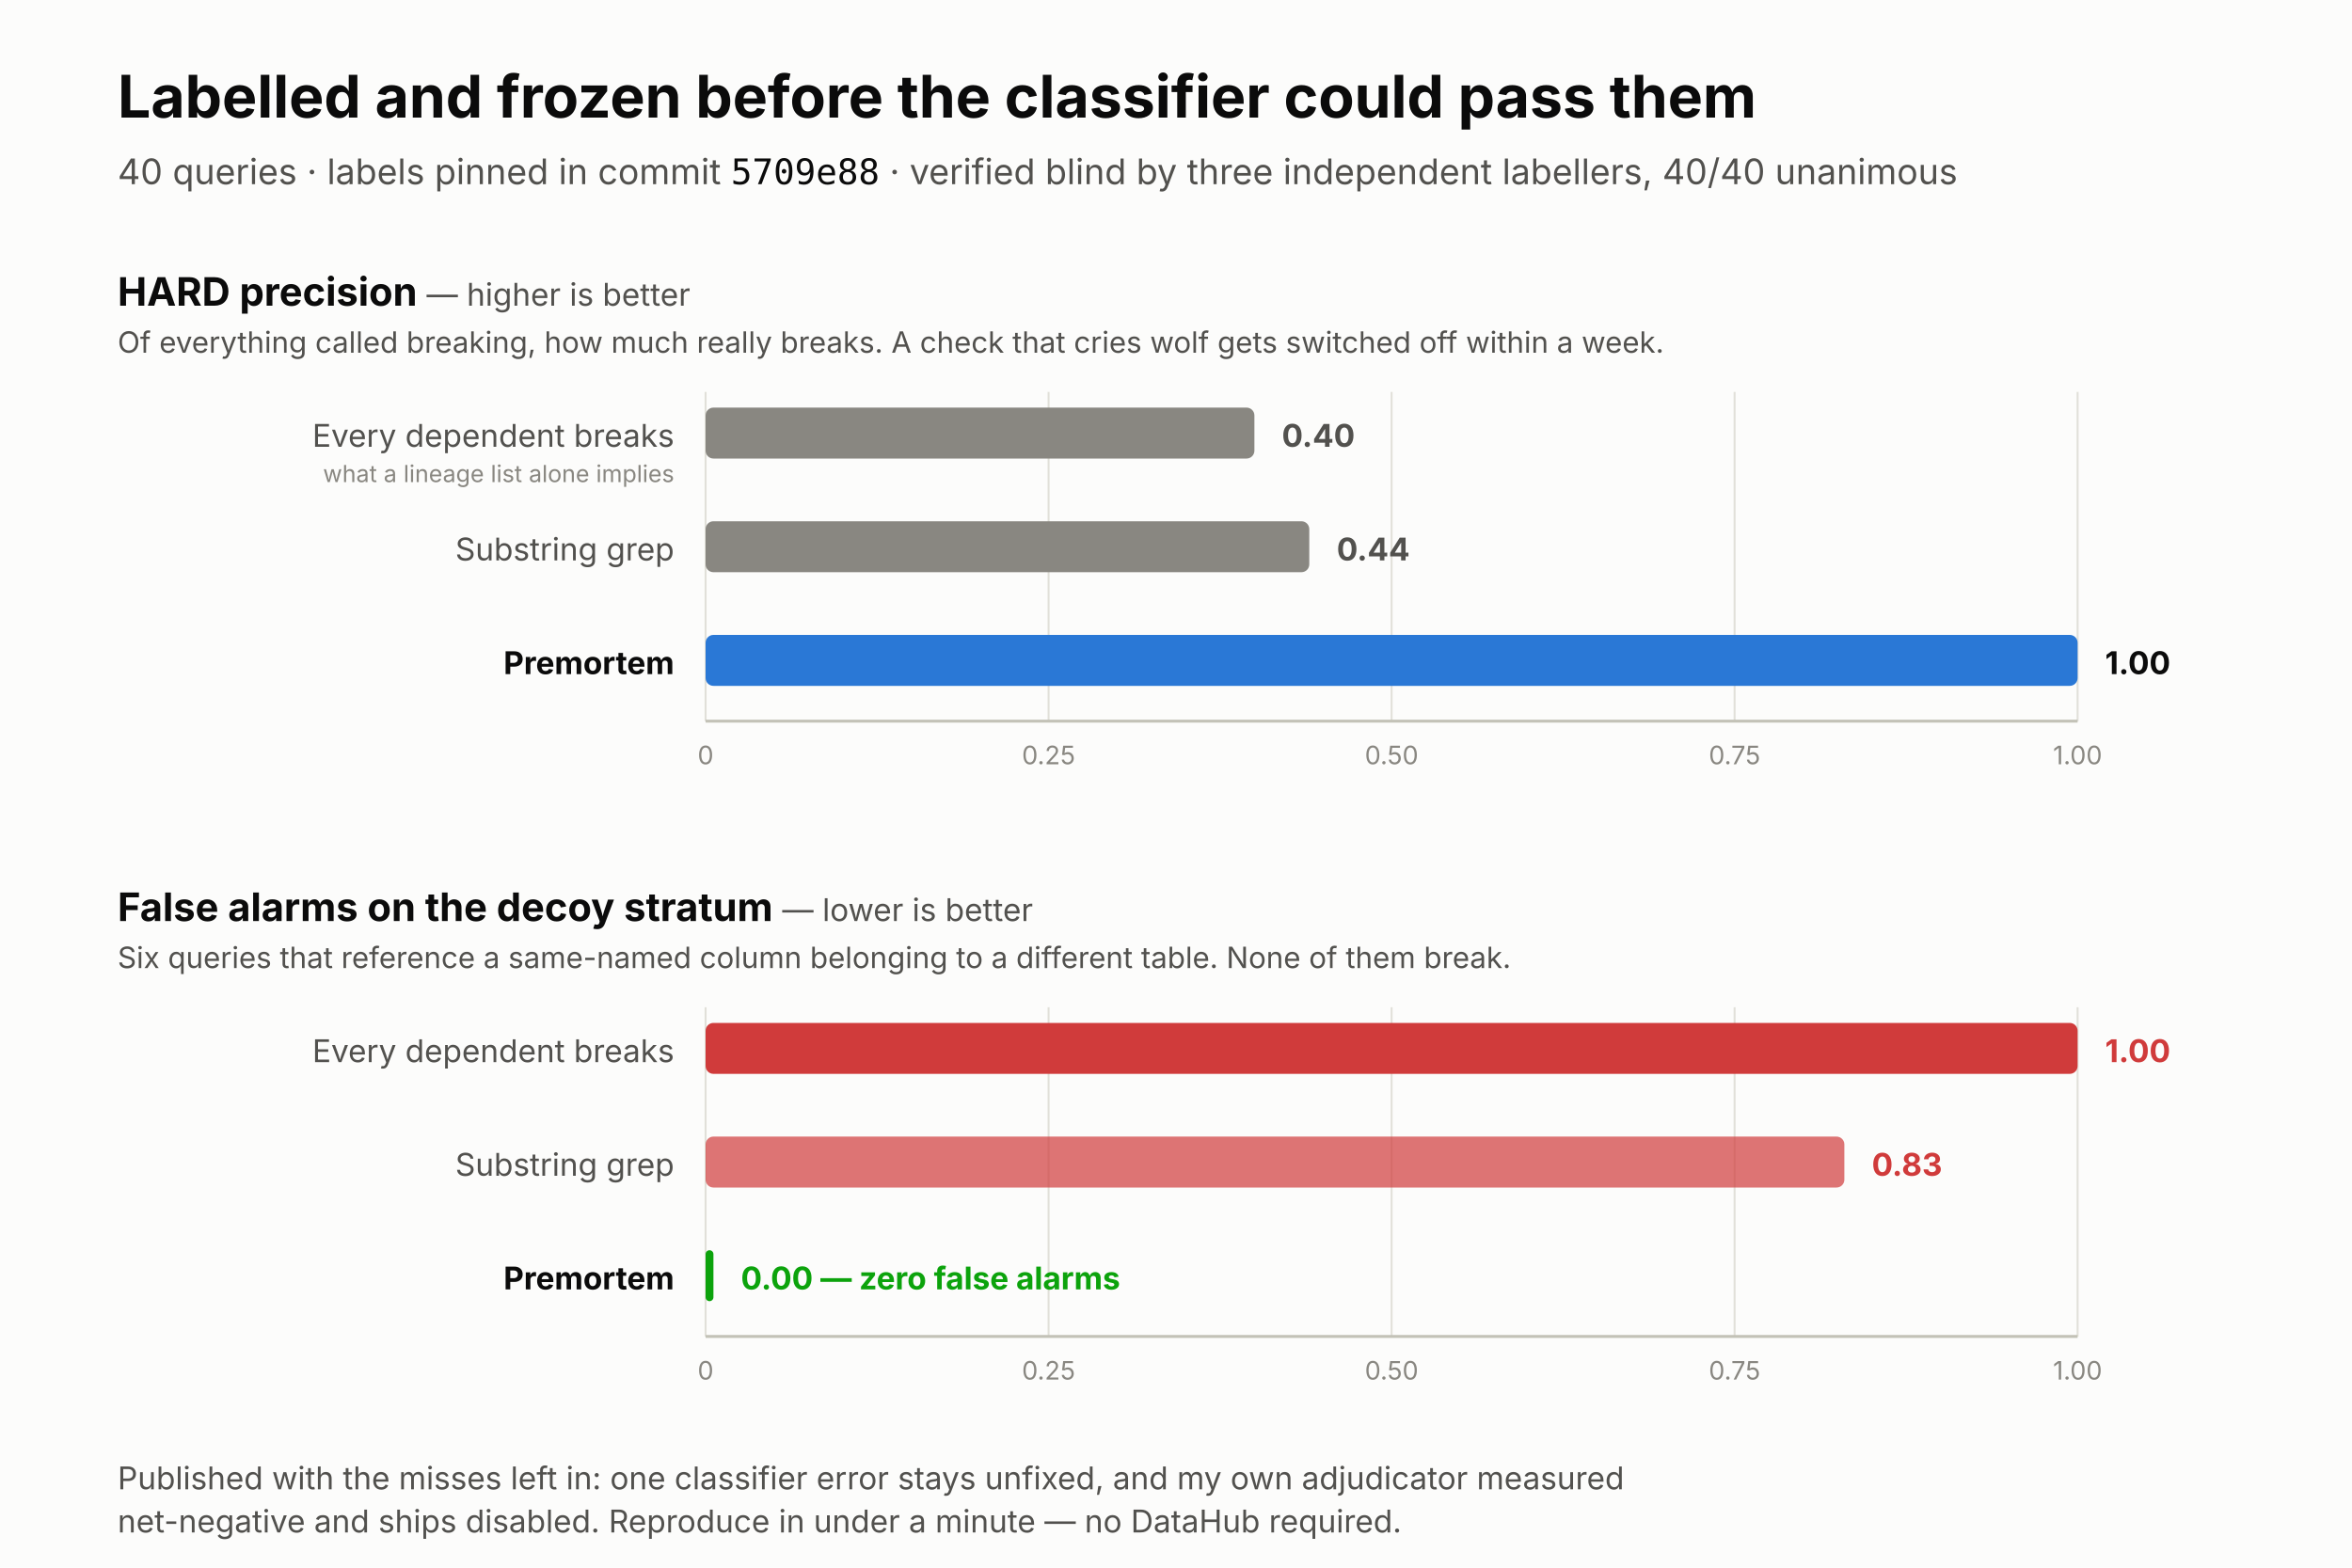
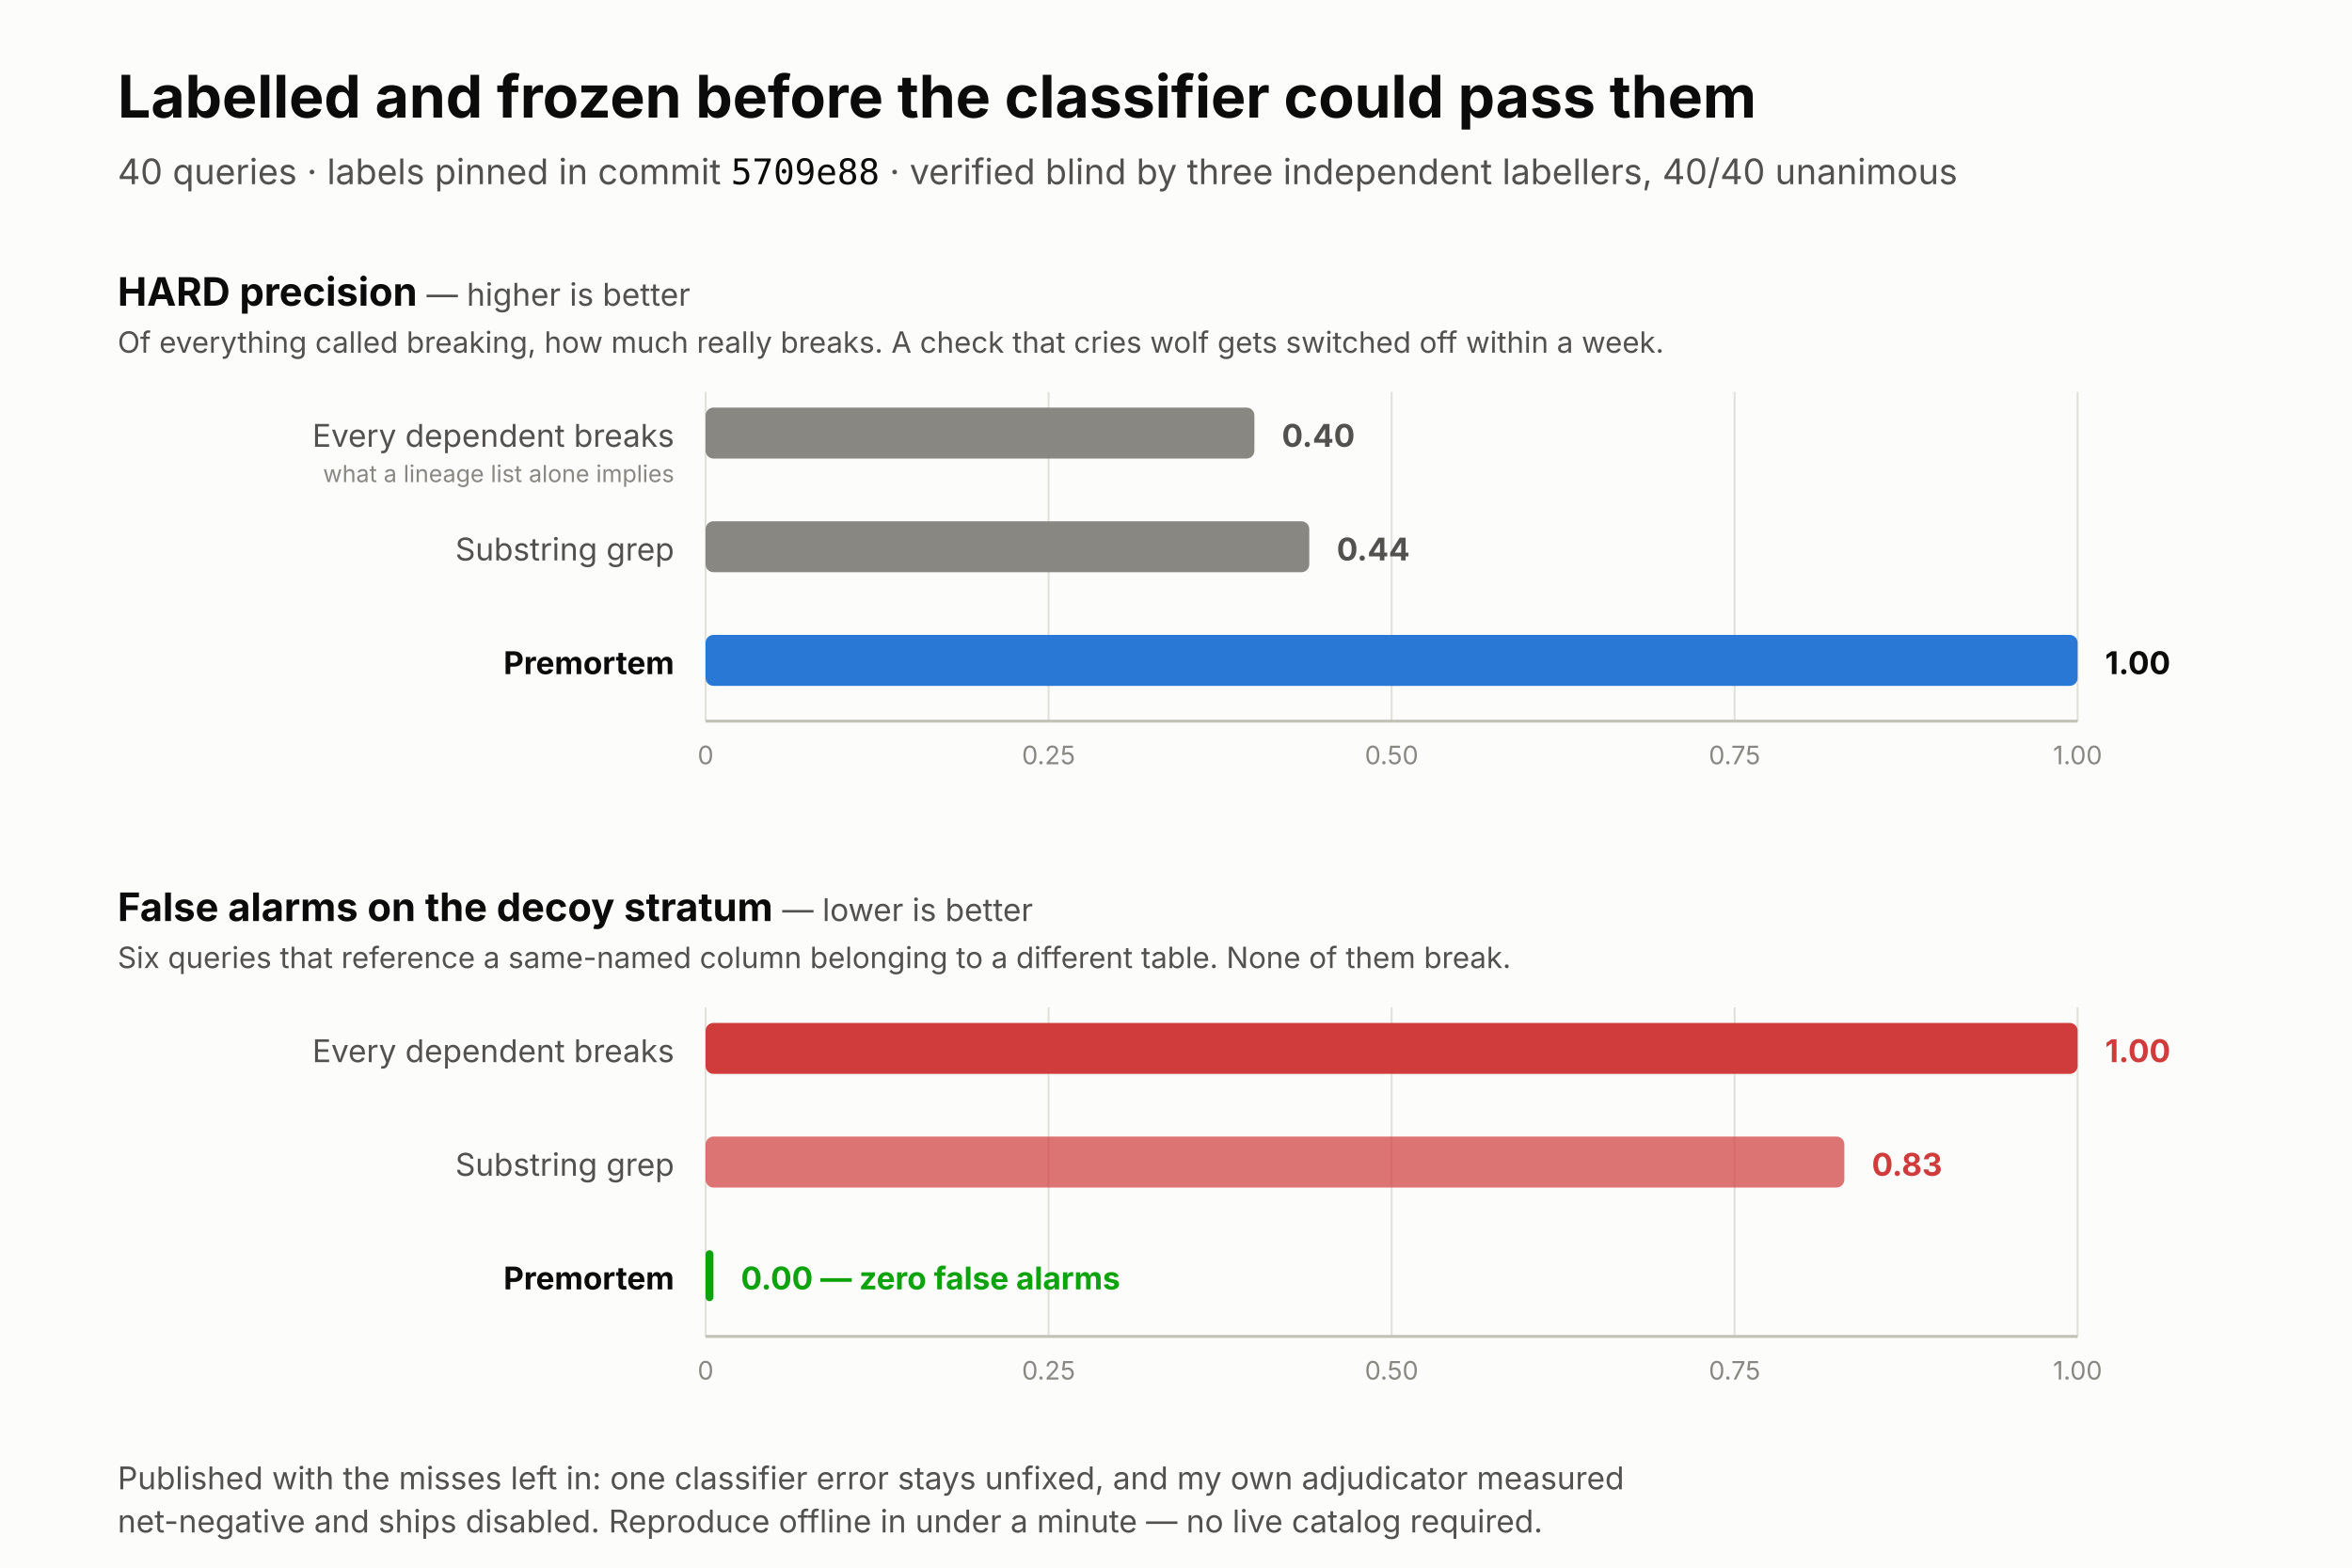
<svg xmlns="http://www.w3.org/2000/svg" viewBox="0 0 1200 800" width="1200" height="800" font-family="system-ui, -apple-system, 'Segoe UI', sans-serif">
  <rect width="1200" height="800" fill="#fcfcfb" />
  <text x="60" y="60" font-size="30" font-weight="700" fill="#0b0b0b">Labelled and frozen before the classifier could pass them</text>
  <text x="60" y="94" font-size="18" fill="#52514e">40 queries · labels pinned in commit <tspan font-family="ui-monospace, Menlo, monospace" fill="#0b0b0b">5709e88</tspan> · verified blind by three independent labellers, 40/40 unanimous</text>
  <text x="60" y="156" font-size="20" font-weight="700" fill="#0b0b0b">HARD precision <tspan font-size="16" font-weight="400" fill="#52514e">— higher is better</tspan>
  </text>
  <text x="60" y="180" font-size="15" fill="#52514e">Of everything called breaking, how much really breaks. A check that cries wolf gets switched off within a week.</text>
  <g stroke="#e1e0d9" stroke-width="1">
    <line x1="360" y1="200" x2="360" y2="368" />
    <line x1="535" y1="200" x2="535" y2="368" />
    <line x1="710" y1="200" x2="710" y2="368" />
    <line x1="885" y1="200" x2="885" y2="368" />
    <line x1="1060" y1="200" x2="1060" y2="368" />
  </g>
  <line x1="360" y1="368" x2="1060" y2="368" stroke="#c3c2b7" stroke-width="1.5" />
  <g font-size="13" fill="#898781" text-anchor="middle">
    <text x="360" y="390">0</text>
    <text x="535" y="390">0.25</text>
    <text x="710" y="390">0.50</text>
    <text x="885" y="390">0.75</text>
    <text x="1060" y="390">1.00</text>
  </g>
  <g font-size="16" fill="#52514e" text-anchor="end">
    <text x="344" y="228">Every dependent breaks</text>
    <text x="344" y="286">Substring grep</text>
    <text x="344" y="344" font-weight="700" fill="#0b0b0b">Premortem</text>
  </g>
  <g font-size="12" fill="#898781" text-anchor="end">
    <text x="344" y="246">what a lineage list alone implies</text>
  </g>
  <rect x="360" y="208" width="280" height="26" rx="4" fill="#898781" />
  <text x="654" y="228" font-size="16" font-weight="700" fill="#52514e">0.40</text>
  <rect x="360" y="266" width="308" height="26" rx="4" fill="#898781" />
  <text x="682" y="286" font-size="16" font-weight="700" fill="#52514e">0.44</text>
  <rect x="360" y="324" width="700" height="26" rx="4" fill="#2a78d6" />
  <text x="1074" y="344" font-size="16" font-weight="700" fill="#0b0b0b">1.00</text>
  <text x="60" y="470" font-size="20" font-weight="700" fill="#0b0b0b">False alarms on the decoy stratum <tspan font-size="16" font-weight="400" fill="#52514e">— lower is better</tspan>
  </text>
  <text x="60" y="494" font-size="15" fill="#52514e">Six queries that reference a same-named column belonging to a different table. None of them break.</text>
  <g stroke="#e1e0d9" stroke-width="1">
    <line x1="360" y1="514" x2="360" y2="682" />
    <line x1="535" y1="514" x2="535" y2="682" />
    <line x1="710" y1="514" x2="710" y2="682" />
    <line x1="885" y1="514" x2="885" y2="682" />
    <line x1="1060" y1="514" x2="1060" y2="682" />
  </g>
  <line x1="360" y1="682" x2="1060" y2="682" stroke="#c3c2b7" stroke-width="1.5" />
  <g font-size="13" fill="#898781" text-anchor="middle">
    <text x="360" y="704">0</text>
    <text x="535" y="704">0.25</text>
    <text x="710" y="704">0.50</text>
    <text x="885" y="704">0.75</text>
    <text x="1060" y="704">1.00</text>
  </g>
  <g font-size="16" fill="#52514e" text-anchor="end">
    <text x="344" y="542">Every dependent breaks</text>
    <text x="344" y="600">Substring grep</text>
    <text x="344" y="658" font-weight="700" fill="#0b0b0b">Premortem</text>
  </g>
  <rect x="360" y="522" width="700" height="26" rx="4" fill="#d03b3b" />
  <text x="1074" y="542" font-size="16" font-weight="700" fill="#d03b3b">1.00</text>
  <rect x="360" y="580" width="581" height="26" rx="4" fill="#d03b3b" opacity="0.7" />
  <text x="955" y="600" font-size="16" font-weight="700" fill="#d03b3b">0.83</text>
  <rect x="360" y="638" width="4" height="26" rx="2" fill="#0ca30c" />
  <text x="378" y="658" font-size="16" font-weight="700" fill="#0ca30c">0.00 — zero false alarms</text>
  <text x="60" y="760" font-size="16" fill="#52514e">Published with the misses left in: one classifier error stays unfixed, and my own adjudicator measured</text>
-   <text x="60" y="782" font-size="16" fill="#52514e">net-negative and ships disabled. Reproduce in under a minute — no DataHub required.</text>
+   <text x="60" y="782" font-size="16" fill="#52514e">net-negative and ships disabled. Reproduce offline in under a minute — no live catalog required.</text>
</svg>
